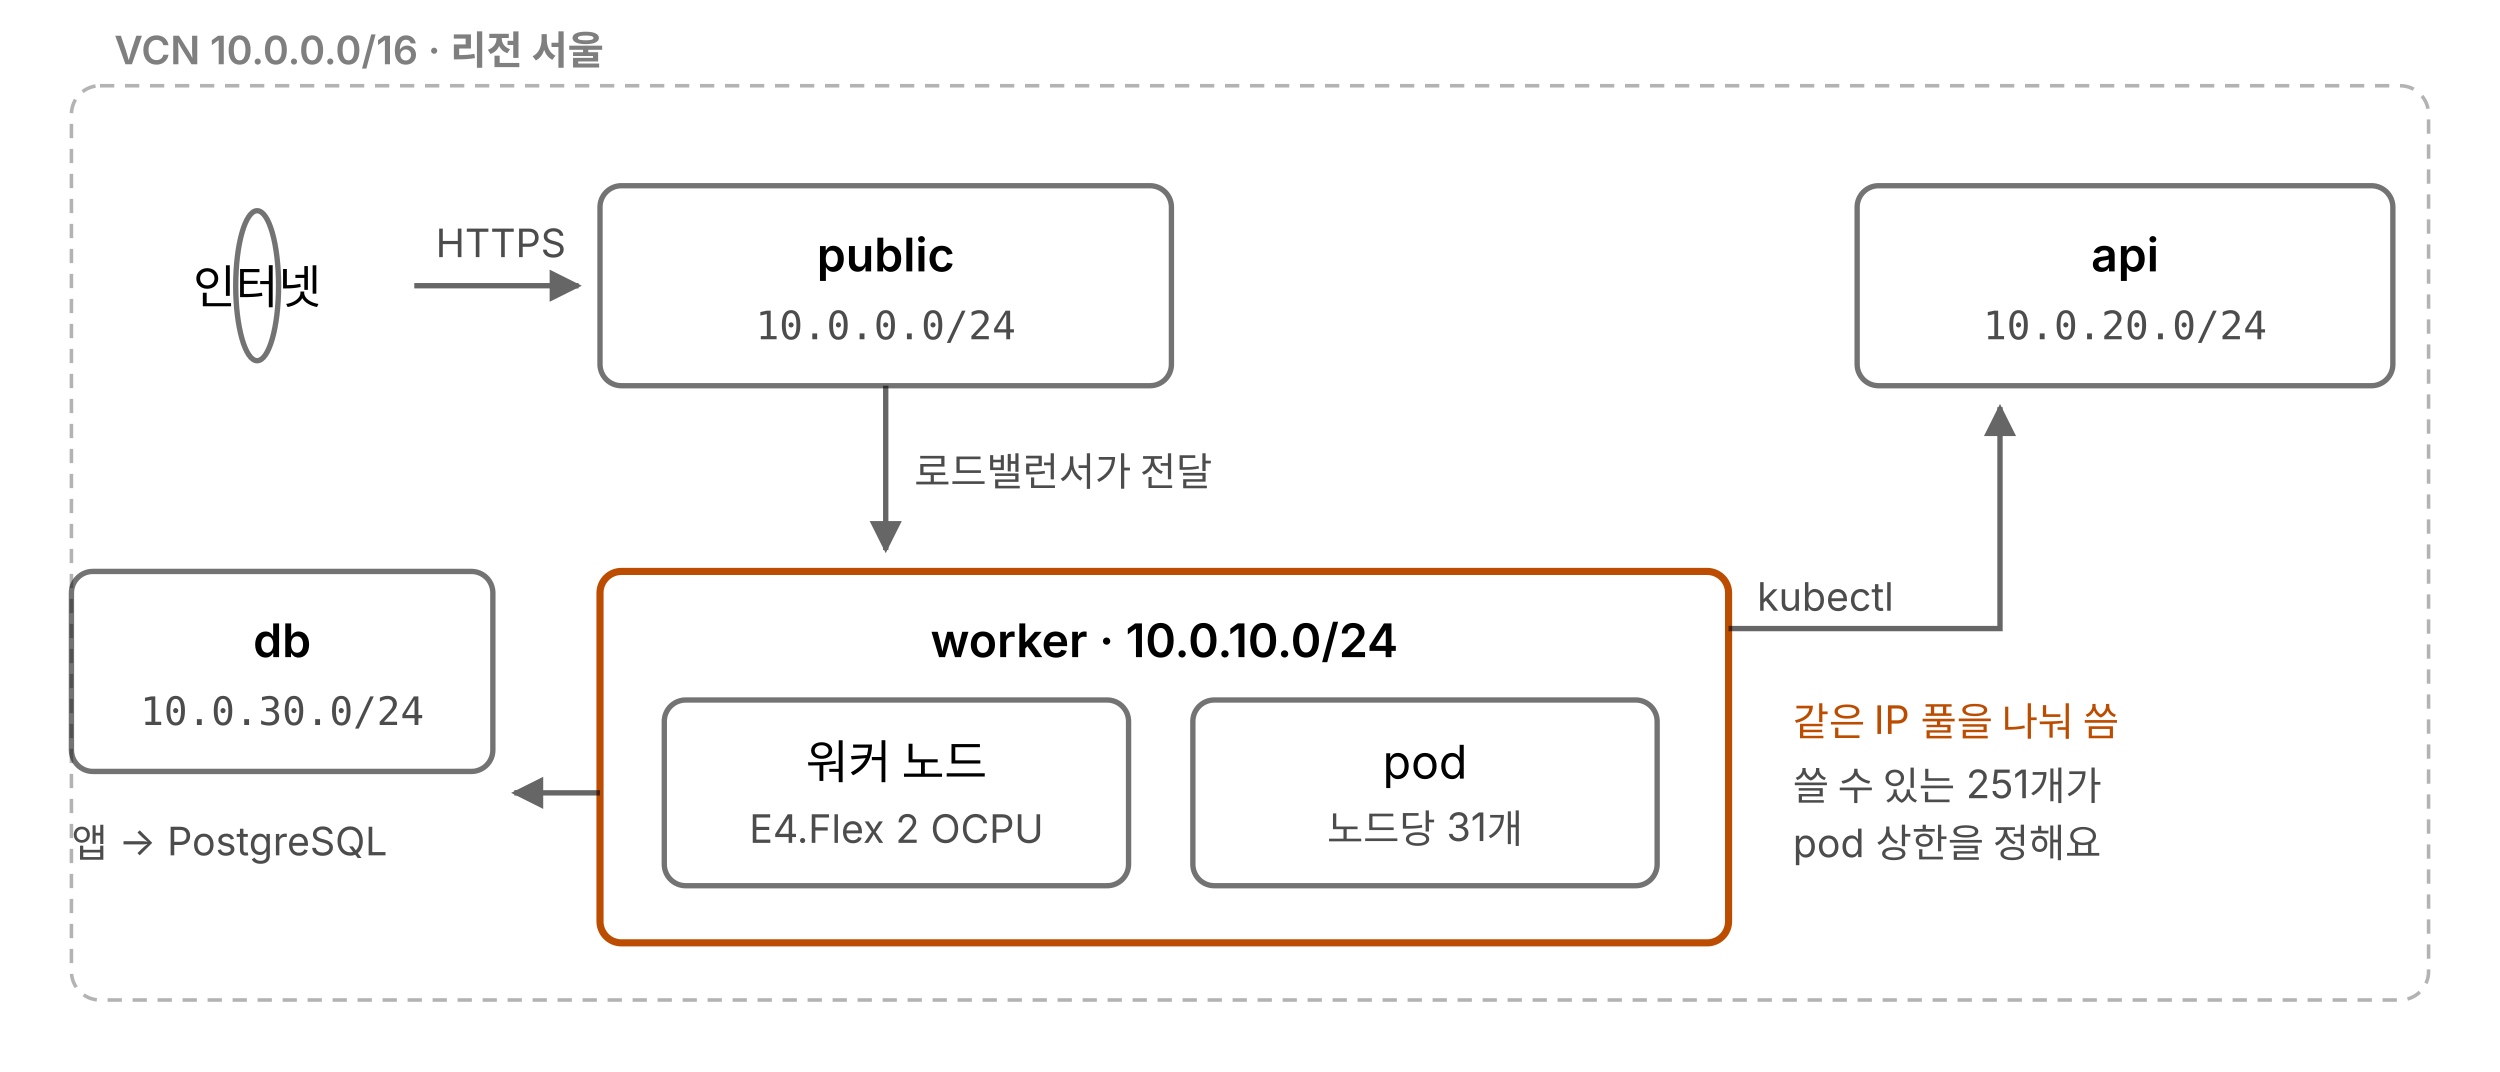
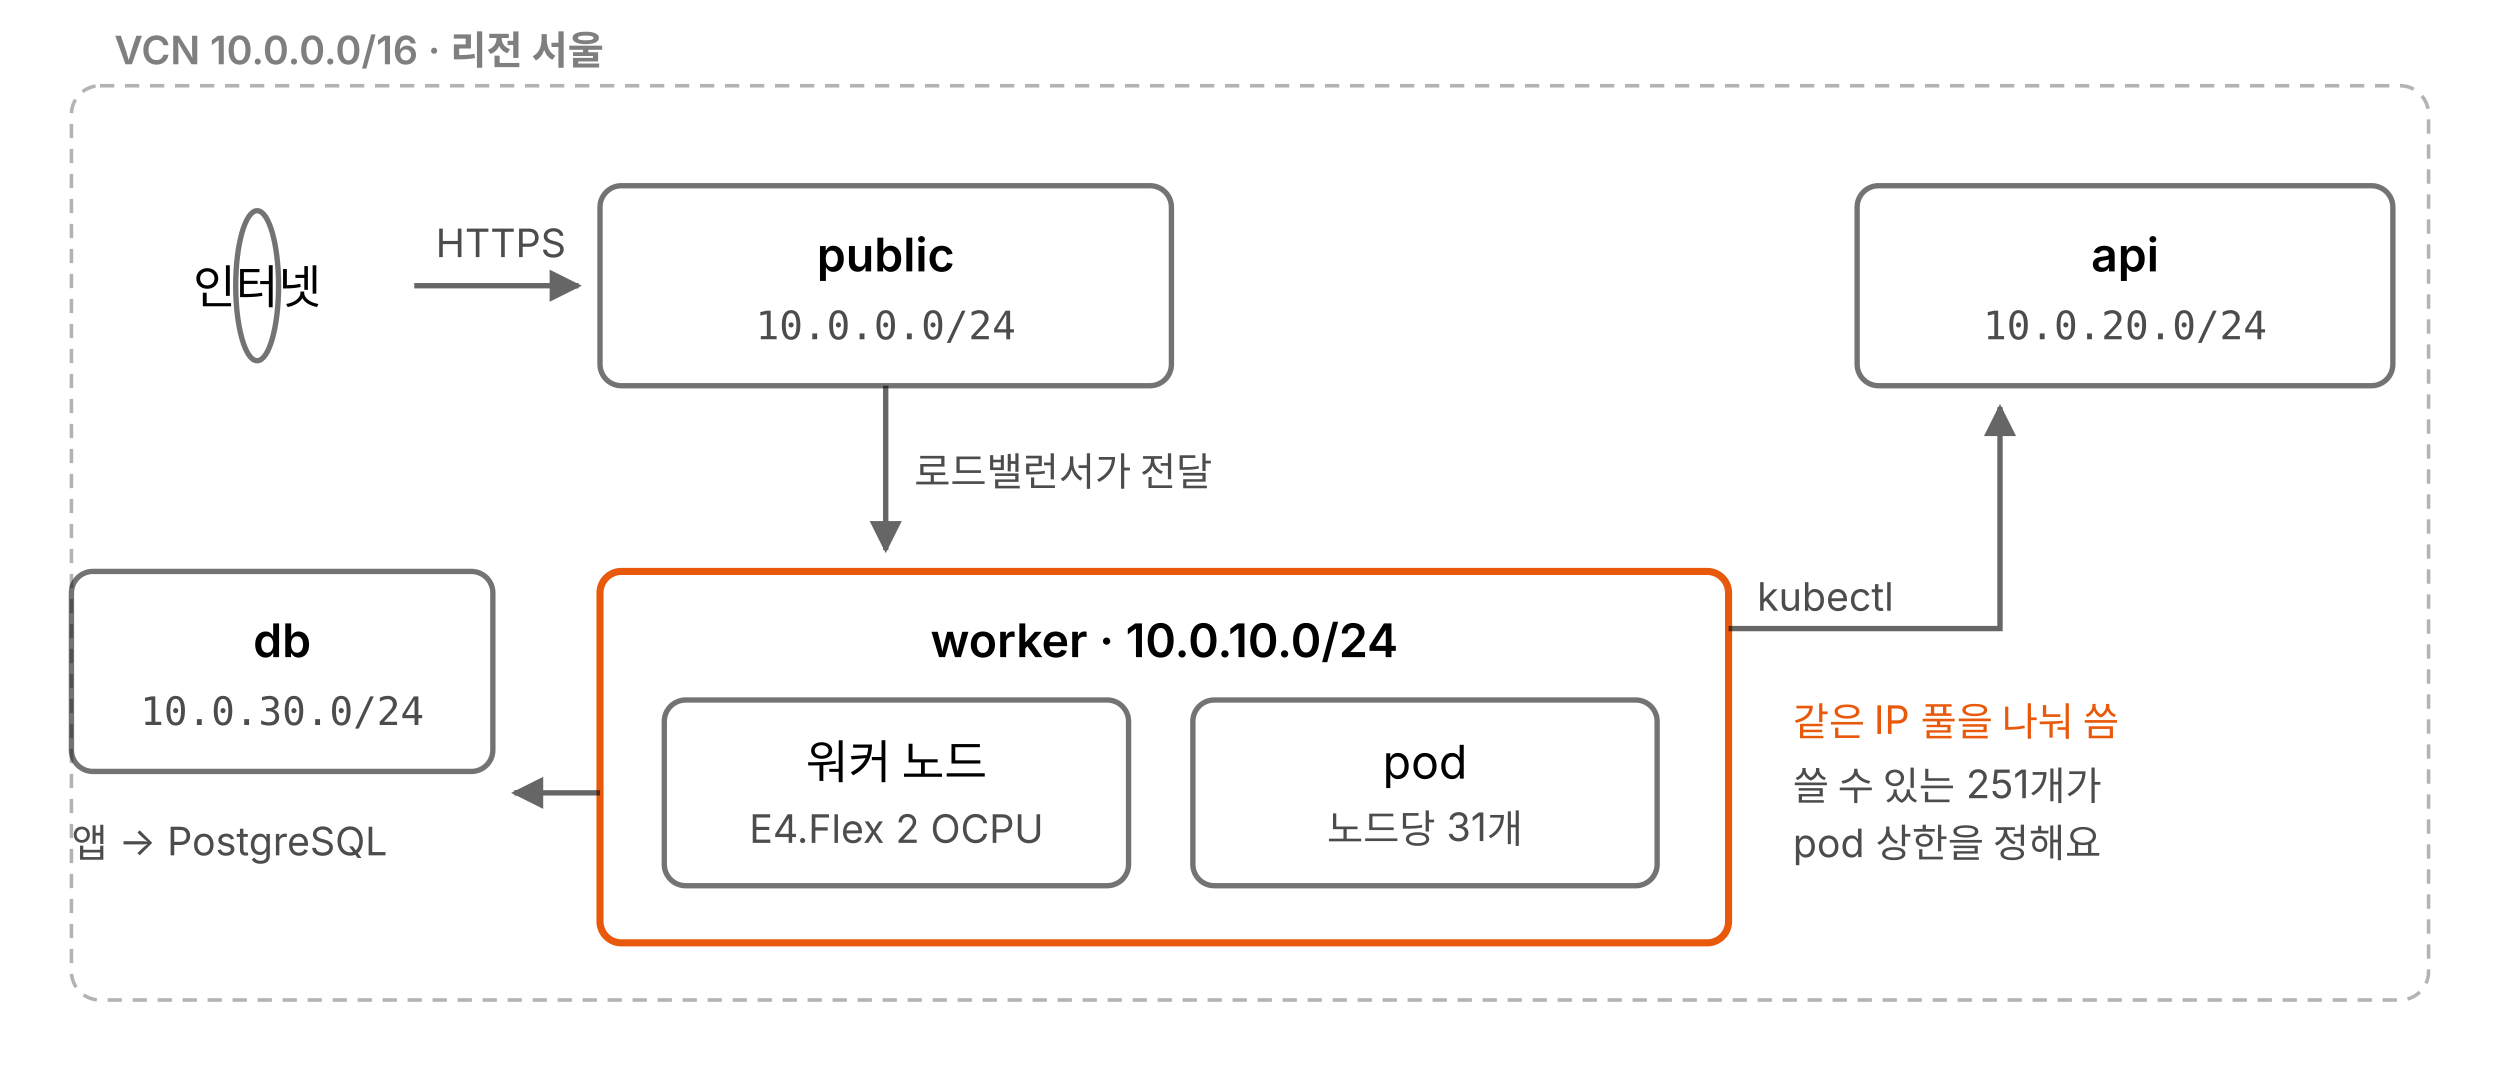
<svg xmlns="http://www.w3.org/2000/svg" viewBox="0 0 700 300" role="img" aria-label="dev 클러스터 네트워크: VCN 하나에 public·worker·api·db 서브넷을 두고, worker 서브넷에서 노드와 pod가 같은 IP 풀을 나눠 쓴다">
  <style>
    text { font-family: system-ui, -apple-system, sans-serif; fill: currentColor; }
    .name { font-size: 13px; font-weight: 600; }
    .plain { font-size: 13px; }
    .sub { font-size: 11px; opacity: .7; }
    .mono { font-size: 11px; font-family: ui-monospace, SFMono-Regular, Menlo, monospace; opacity: .7; }
    .edge-lbl { font-size: 11px; opacity: .7; }
    .zone { fill: none; stroke: currentColor; stroke-width: 1; stroke-dasharray: 4 3; rx: 8; opacity: .3; }
    .zone-lbl { font-size: 11px; font-weight: 600; opacity: .5; }
    .box { fill: none; stroke: currentColor; stroke-width: 1.5; rx: 6; opacity: .55; }
-     .box-hot { fill: none; stroke: #bc4c00; stroke-width: 2; rx: 6; }
-     .hot-txt { fill: #bc4c00; font-size: 11px; }
+     .box-hot { fill: none; stroke: #e8590c; stroke-width: 2; rx: 6; }
+     .hot-txt { fill: #e8590c; font-size: 11px; }
    .flow { stroke: currentColor; stroke-width: 1.5; fill: none; opacity: .6; }
  </style>
  <defs>
    <marker id="n-ah" viewBox="0 0 10 10" refX="9" refY="5" markerWidth="6" markerHeight="6" orient="auto">
      <path d="M0,0 L10,5 L0,10 z" fill="currentColor" />
    </marker>
  </defs>
  <rect x="20" y="24" width="660" height="256" class="zone" />
  <text x="32" y="18" class="zone-lbl">VCN 10.0.0.0/16 · 리전 서울</text>
  <ellipse cx="72" cy="80" rx="42" ry="21" class="box" />
  <text x="72" y="85" text-anchor="middle" class="plain">인터넷</text>
  <rect x="168" y="52" width="160" height="56" class="box" />
  <text x="248" y="76" text-anchor="middle" class="name">public</text>
  <text x="248" y="95" text-anchor="middle" class="mono">10.0.0.0/24</text>
  <rect x="168" y="160" width="316" height="104" class="box-hot" />
  <text x="326" y="184" text-anchor="middle" class="name">worker · 10.0.10.0/24</text>
  <rect x="186" y="196" width="130" height="52" class="box" />
  <text x="251" y="218" text-anchor="middle" class="plain">워커 노드</text>
  <text x="251" y="236" text-anchor="middle" class="sub">E4.Flex 2 OCPU</text>
  <rect x="334" y="196" width="130" height="52" class="box" />
  <text x="399" y="218" text-anchor="middle" class="plain">pod</text>
  <text x="399" y="236" text-anchor="middle" class="sub">노드당 31개</text>
  <text x="502" y="206" class="hot-txt">같은 IP 풀을 나눠 씀</text>
  <text x="502" y="224" class="sub">쓸 수 있는 251개가</text>
  <text x="502" y="240" class="sub">pod 상한을 정해요</text>
  <rect x="520" y="52" width="150" height="56" class="box" />
  <text x="595" y="76" text-anchor="middle" class="name">api</text>
  <text x="595" y="95" text-anchor="middle" class="mono">10.0.20.0/24</text>
  <rect x="20" y="160" width="118" height="56" class="box" />
  <text x="79" y="184" text-anchor="middle" class="name">db</text>
  <text x="79" y="203" text-anchor="middle" class="mono">10.0.30.0/24</text>
  <path d="M116,80 L162,80" class="flow" marker-end="url(#n-ah)" />
  <path d="M248,108 L248,154" class="flow" marker-end="url(#n-ah)" />
  <path d="M168,222 L144,222" class="flow" marker-end="url(#n-ah)" />
  <path d="M484,176 L560,176 L560,114" class="flow" marker-end="url(#n-ah)" />
  <text x="122" y="72" class="edge-lbl">HTTPS</text>
  <text x="256" y="136" class="edge-lbl">로드밸런서가 전달</text>
  <text x="20" y="240" class="edge-lbl">앱 → PostgreSQL</text>
  <text x="492" y="171" class="edge-lbl">kubectl</text>
</svg>
